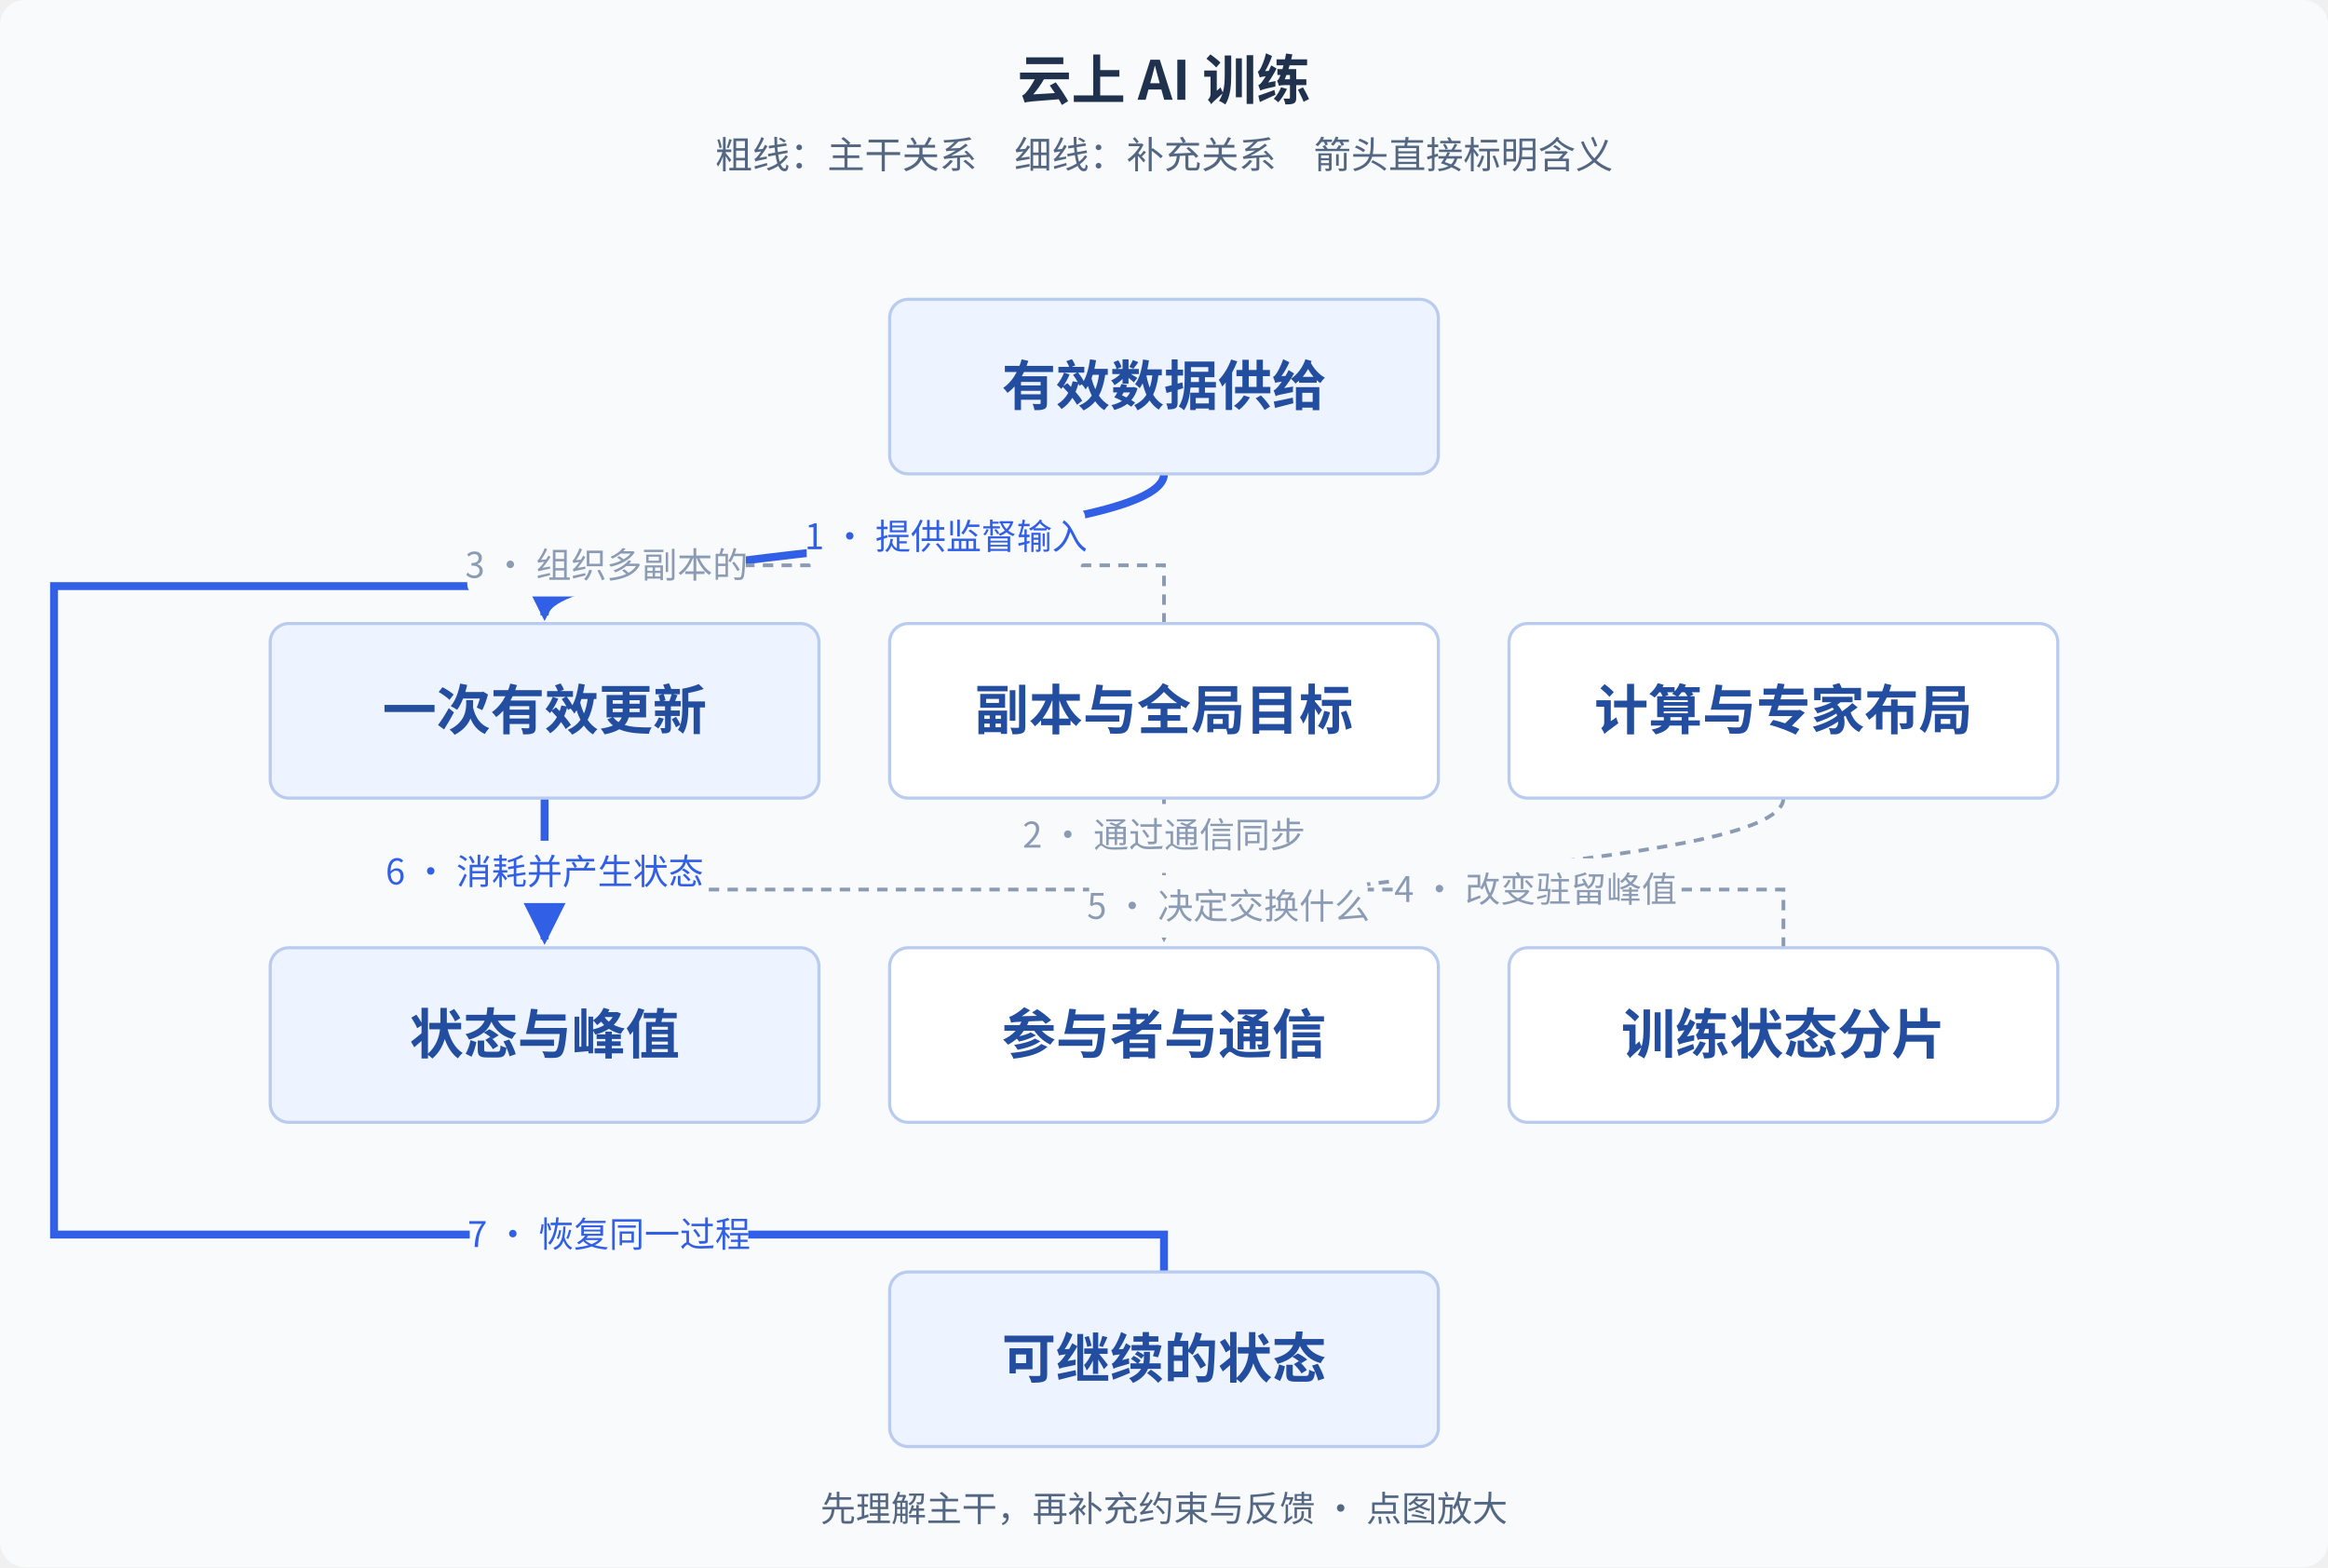
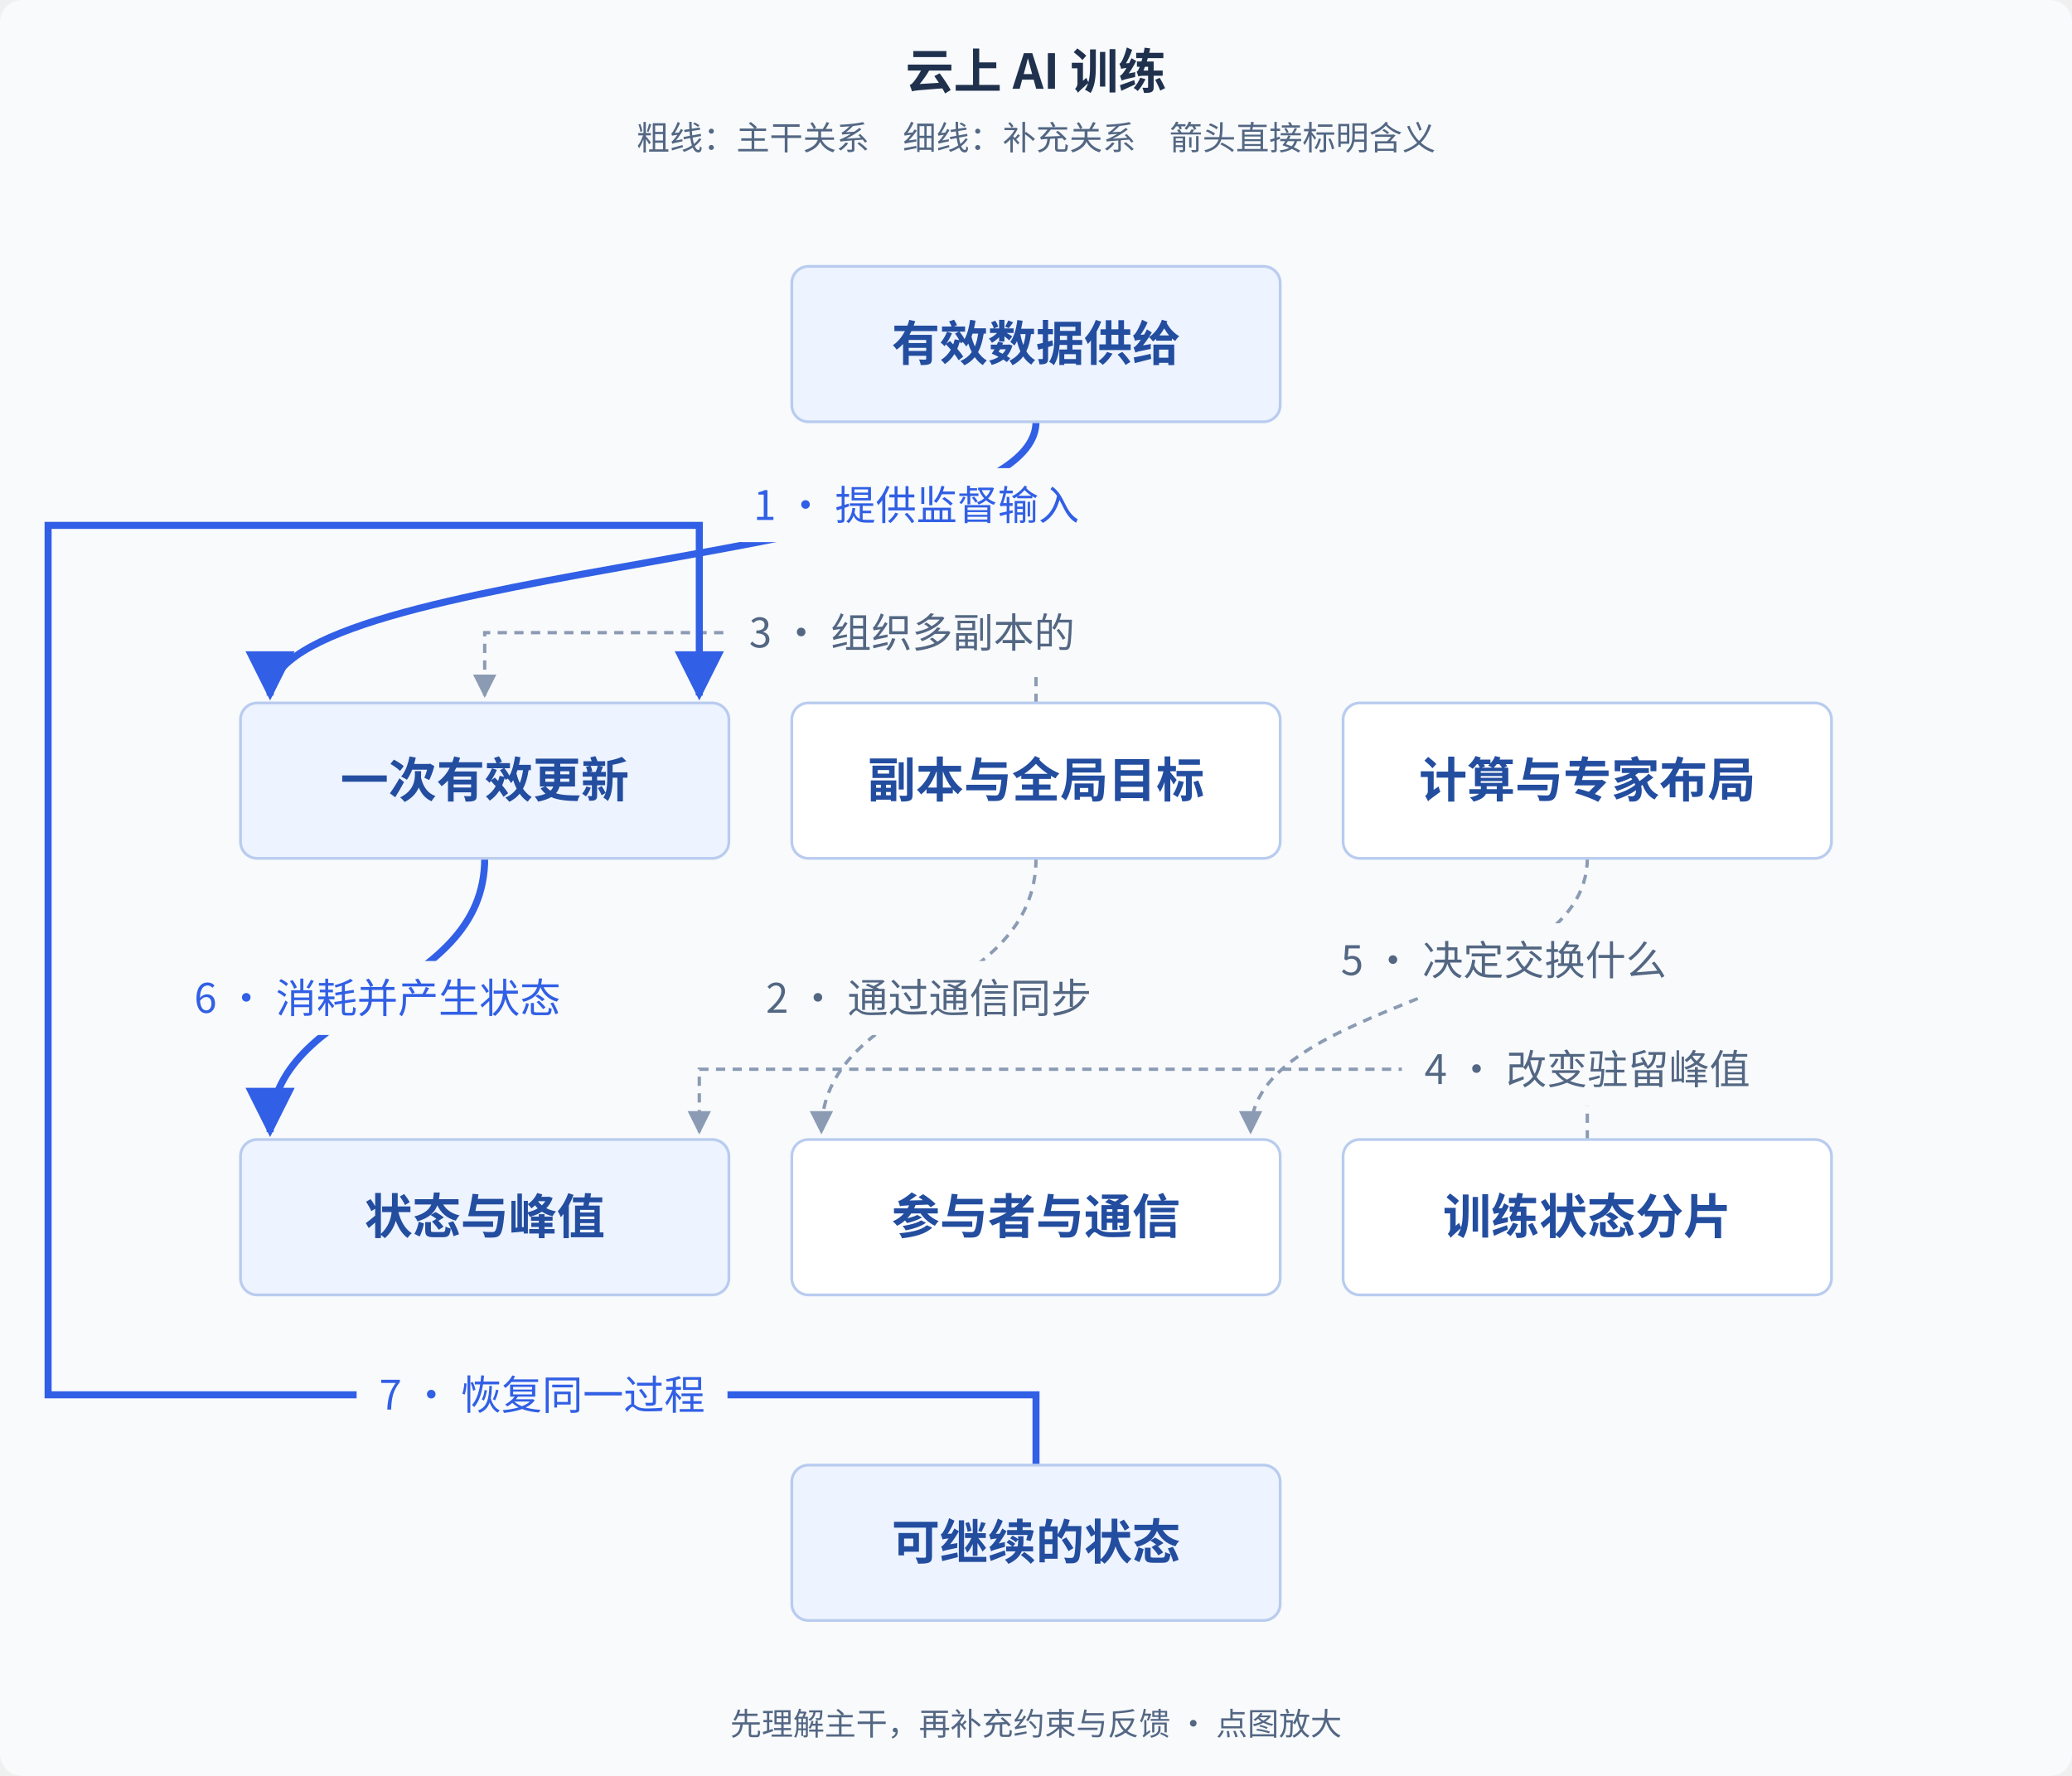
- <svg xmlns="http://www.w3.org/2000/svg" viewBox="0 0 1120 754" role="img" aria-labelledby="title desc">
+ <svg xmlns="http://www.w3.org/2000/svg" viewBox="0 0 1120 960" role="img" aria-labelledby="title desc">
  <defs>
    <marker id="arrow-main" viewBox="0 0 10 10" refX="9" refY="5" markerWidth="7" markerHeight="7" orient="auto-start-reverse">
      <path d="M0 0L10 5L0 10Z" fill="#315fe5" />
    </marker>
    <marker id="arrow-other" viewBox="0 0 10 10" refX="9" refY="5" markerWidth="7" markerHeight="7" orient="auto-start-reverse">
      <path d="M0 0L10 5L0 10Z" fill="#8b9bb3" />
    </marker>
  </defs>
-   <rect width="1120" height="754" rx="12" fill="#f8fafc" />
+   <rect width="1120" height="960" rx="12" fill="#f8fafc" />
  <g font-family="PingFang SC,Microsoft YaHei,Noto Sans CJK SC,sans-serif">
    <text x="560" y="48" text-anchor="middle" font-size="26" font-weight="650" fill="#20314e">云上 AI 训练</text>
    <text x="560" y="81" text-anchor="middle" font-size="18" fill="#536783">粗线：主干关系　细线：补充关系　箭头直接标明含义</text>
-     <path data-edge="tr-input tr-step" data-emphasis="main" d="M560.0 228 C560.0 264.0 262.0 264.0 262.0 296" fill="none" stroke="#315fe5" stroke-width="3.8" marker-end="url(#arrow-main)" />
-     <path data-edge="tr-ddp tr-collectives" data-emphasis="other" d="M560.0 384 C560.0 420.0 560.0 420.0 560.0 452" fill="none" stroke="#8b9bb3" stroke-width="1.8" stroke-dasharray="5 4" marker-end="url(#arrow-other)" />
-     <path data-edge="tr-ddp tr-step" data-emphasis="other" d="M560.0 300 V272 H262.0 V296" fill="none" stroke="#8b9bb3" stroke-width="1.8" stroke-dasharray="5 4" marker-end="url(#arrow-other)" />
-     <path data-edge="tr-sharding tr-memory" data-emphasis="other" d="M858.0 456 V428 H262.0 V452" fill="none" stroke="#8b9bb3" stroke-width="1.8" stroke-dasharray="5 4" marker-end="url(#arrow-other)" />
-     <path data-edge="tr-parallel tr-collectives" data-emphasis="other" d="M858.0 384 C858.0 420.0 560.0 420.0 560.0 452" fill="none" stroke="#8b9bb3" stroke-width="1.8" stroke-dasharray="5 4" marker-end="url(#arrow-other)" />
-     <path data-edge="tr-step tr-memory" data-emphasis="main" d="M262.0 384 C262.0 420.0 262.0 420.0 262.0 452" fill="none" stroke="#315fe5" stroke-width="3.8" marker-end="url(#arrow-main)" />
-     <path data-edge="tr-recovery tr-step" data-emphasis="main" d="M560.0 612 V594 H26 V282 H262.0 V296" fill="none" stroke="#315fe5" stroke-width="3.8" marker-end="url(#arrow-main)" />
+     <path data-edge="tr-input tr-step" data-emphasis="main" d="M560.0 228 C560.0 304.0 146.0 304.0 146.0 376" fill="none" stroke="#315fe5" stroke-width="3.8" marker-end="url(#arrow-main)" />
+     <path data-edge="tr-ddp tr-collectives" data-emphasis="other" d="M560.0 464 C560.0 540.0 444.0 540.0 444.0 612" fill="none" stroke="#8b9bb3" stroke-width="1.8" stroke-dasharray="5 4" marker-end="url(#arrow-other)" />
+     <path data-edge="tr-ddp tr-step" data-emphasis="other" d="M560.0 380 V342.0 H262.0 V376" fill="none" stroke="#8b9bb3" stroke-width="1.8" stroke-dasharray="5 4" marker-end="url(#arrow-other)" />
+     <path data-edge="tr-sharding tr-memory" data-emphasis="other" d="M858.0 616 V578.0 H378.0 V612" fill="none" stroke="#8b9bb3" stroke-width="1.8" stroke-dasharray="5 4" marker-end="url(#arrow-other)" />
+     <path data-edge="tr-parallel tr-collectives" data-emphasis="other" d="M858.0 464 C858.0 540.0 676.0 540.0 676.0 612" fill="none" stroke="#8b9bb3" stroke-width="1.8" stroke-dasharray="5 4" marker-end="url(#arrow-other)" />
+     <path data-edge="tr-step tr-memory" data-emphasis="main" d="M262.0 464 C262.0 540.0 146.0 540.0 146.0 612" fill="none" stroke="#315fe5" stroke-width="3.8" marker-end="url(#arrow-main)" />
+     <path data-edge="tr-recovery tr-step" data-emphasis="main" d="M560.0 792 V754.0 H26 V284.0 H378.0 V376" fill="none" stroke="#315fe5" stroke-width="3.8" marker-end="url(#arrow-main)" />
    <g data-relation-label="1">
-       <rect x="388.104" y="243.272" width="134" height="30" rx="6" fill="#f8fafc" />
-       <text x="455.104" y="264.272" text-anchor="middle" fill="#315fe5" font-size="17">1 · 提供监督输入</text>
+       <rect x="395.072" y="253.062" width="200.48" height="40" rx="6" fill="#f8fafc" />
+       <text x="495.312" y="281.062" text-anchor="middle" fill="#315fe5" font-size="22">1 · 提供监督输入</text>
    </g>
    <g data-relation-label="2">
-       <rect x="493.0" y="386.824" width="134" height="30" rx="6" fill="#f8fafc" />
-       <text x="560.0" y="407.824" text-anchor="middle" fill="#8b9bb3" font-size="17">2 · 通过通信同步</text>
+       <rect x="401.76" y="519.5" width="200.48" height="40" rx="6" fill="#f8fafc" />
+       <text x="502.0" y="547.5" text-anchor="middle" fill="#536783" font-size="22">2 · 通过通信同步</text>
    </g>
    <g data-relation-label="3">
-       <rect x="224.8" y="257" width="134" height="30" rx="6" fill="#f8fafc" />
-       <text x="291.8" y="278" text-anchor="middle" fill="#8b9bb3" font-size="17">3 · 组织多副本的</text>
+       <rect x="392.71" y="322.0" width="200.48" height="40" rx="6" fill="#f8fafc" />
+       <text x="492.95" y="350.0" text-anchor="middle" fill="#536783" font-size="22">3 · 组织多副本的</text>
    </g>
    <g data-relation-label="4">
-       <rect x="671.8" y="413" width="134" height="30" rx="6" fill="#f8fafc" />
-       <text x="738.8" y="434" text-anchor="middle" fill="#8b9bb3" font-size="17">4 · 改变驻留峰值</text>
+       <rect x="757.76" y="558.0" width="200.48" height="40" rx="6" fill="#f8fafc" />
+       <text x="858.0" y="586.0" text-anchor="middle" fill="#536783" font-size="22">4 · 改变驻留峰值</text>
    </g>
    <g data-relation-label="5">
-       <rect x="523.992" y="421.096" width="134" height="30" rx="6" fill="#f8fafc" />
-       <text x="590.992" y="442.096" text-anchor="middle" fill="#8b9bb3" font-size="17">5 · 决定交换什么</text>
+       <rect x="712.584" y="499.098" width="200.48" height="40" rx="6" fill="#f8fafc" />
+       <text x="812.824" y="527.098" text-anchor="middle" fill="#536783" font-size="22">5 · 决定交换什么</text>
    </g>
    <g data-relation-label="6">
-       <rect x="186.5" y="404.5" width="151" height="30" rx="6" fill="#f8fafc" />
-       <text x="262.0" y="425.5" text-anchor="middle" fill="#315fe5" font-size="17">6 · 消耗并产生状态</text>
+       <rect x="92.76" y="519.5" width="222.48" height="40" rx="6" fill="#f8fafc" />
+       <text x="204.0" y="547.5" text-anchor="middle" fill="#315fe5" font-size="22">6 · 消耗并产生状态</text>
    </g>
    <g data-relation-label="7">
-       <rect x="226.0" y="579" width="134" height="30" rx="6" fill="#f8fafc" />
-       <text x="293.0" y="600" text-anchor="middle" fill="#315fe5" font-size="17">7 · 恢复同一过程</text>
+       <rect x="192.76" y="734.0" width="200.48" height="40" rx="6" fill="#f8fafc" />
+       <text x="293.0" y="762.0" text-anchor="middle" fill="#315fe5" font-size="22">7 · 恢复同一过程</text>
    </g>
    <g data-concept="tr-step">
-       <rect x="130.0" y="300" width="264" height="84" rx="9" fill="#edf3ff" stroke="#b9ccef" stroke-width="1.5" />
-       <text x="262.0" y="351" text-anchor="middle" fill="#234d9f" font-size="26" font-weight="600">一次有效更新</text>
+       <rect x="130.0" y="380" width="264" height="84" rx="9" fill="#edf3ff" stroke="#b9ccef" stroke-width="1.5" />
+       <text x="262.0" y="431" text-anchor="middle" fill="#234d9f" font-size="26" font-weight="600">一次有效更新</text>
    </g>
    <g data-concept="tr-memory">
-       <rect x="130.0" y="456" width="264" height="84" rx="9" fill="#edf3ff" stroke="#b9ccef" stroke-width="1.5" />
-       <text x="262.0" y="507" text-anchor="middle" fill="#234d9f" font-size="26" font-weight="600">状态与峰值</text>
+       <rect x="130.0" y="616" width="264" height="84" rx="9" fill="#edf3ff" stroke="#b9ccef" stroke-width="1.5" />
+       <text x="262.0" y="667" text-anchor="middle" fill="#234d9f" font-size="26" font-weight="600">状态与峰值</text>
    </g>
    <g data-concept="tr-ddp">
-       <rect x="428.0" y="300" width="264" height="84" rx="9" fill="#fff" stroke="#b9ccef" stroke-width="1.5" />
-       <text x="560.0" y="351" text-anchor="middle" fill="#234d9f" font-size="26" font-weight="600">副本与全局目标</text>
+       <rect x="428.0" y="380" width="264" height="84" rx="9" fill="#fff" stroke="#b9ccef" stroke-width="1.5" />
+       <text x="560.0" y="431" text-anchor="middle" fill="#234d9f" font-size="26" font-weight="600">副本与全局目标</text>
    </g>
    <g data-concept="tr-sharding">
-       <rect x="726.0" y="456" width="264" height="84" rx="9" fill="#fff" stroke="#b9ccef" stroke-width="1.5" />
-       <text x="858.0" y="507" text-anchor="middle" fill="#234d9f" font-size="26" font-weight="600">训练状态分片</text>
+       <rect x="726.0" y="616" width="264" height="84" rx="9" fill="#fff" stroke="#b9ccef" stroke-width="1.5" />
+       <text x="858.0" y="667" text-anchor="middle" fill="#234d9f" font-size="26" font-weight="600">训练状态分片</text>
    </g>
    <g data-concept="tr-parallel">
-       <rect x="726.0" y="300" width="264" height="84" rx="9" fill="#fff" stroke="#b9ccef" stroke-width="1.5" />
-       <text x="858.0" y="351" text-anchor="middle" fill="#234d9f" font-size="26" font-weight="600">计算与专家布局</text>
+       <rect x="726.0" y="380" width="264" height="84" rx="9" fill="#fff" stroke="#b9ccef" stroke-width="1.5" />
+       <text x="858.0" y="431" text-anchor="middle" fill="#234d9f" font-size="26" font-weight="600">计算与专家布局</text>
    </g>
    <g data-concept="tr-collectives">
-       <rect x="428.0" y="456" width="264" height="84" rx="9" fill="#fff" stroke="#b9ccef" stroke-width="1.5" />
-       <text x="560.0" y="507" text-anchor="middle" fill="#234d9f" font-size="26" font-weight="600">参与者与通信</text>
+       <rect x="428.0" y="616" width="264" height="84" rx="9" fill="#fff" stroke="#b9ccef" stroke-width="1.5" />
+       <text x="560.0" y="667" text-anchor="middle" fill="#234d9f" font-size="26" font-weight="600">参与者与通信</text>
    </g>
    <g data-concept="tr-input">
      <rect x="428.0" y="144" width="264" height="84" rx="9" fill="#edf3ff" stroke="#b9ccef" stroke-width="1.5" />
      <text x="560.0" y="195" text-anchor="middle" fill="#234d9f" font-size="26" font-weight="600">有效数据供给</text>
    </g>
    <g data-concept="tr-recovery">
-       <rect x="428.0" y="612" width="264" height="84" rx="9" fill="#edf3ff" stroke="#b9ccef" stroke-width="1.5" />
-       <text x="560.0" y="663" text-anchor="middle" fill="#234d9f" font-size="26" font-weight="600">可继续的状态</text>
+       <rect x="428.0" y="792" width="264" height="84" rx="9" fill="#edf3ff" stroke="#b9ccef" stroke-width="1.5" />
+       <text x="560.0" y="843" text-anchor="middle" fill="#234d9f" font-size="26" font-weight="600">可继续的状态</text>
    </g>
-     <text x="560" y="732" text-anchor="middle" fill="#536783" font-size="17">先理解主干，再补充约束与反馈 · 点图放大</text>
+     <text x="560" y="938" text-anchor="middle" fill="#536783" font-size="17">先理解主干，再补充约束与反馈 · 点图放大</text>
  </g>
</svg>
